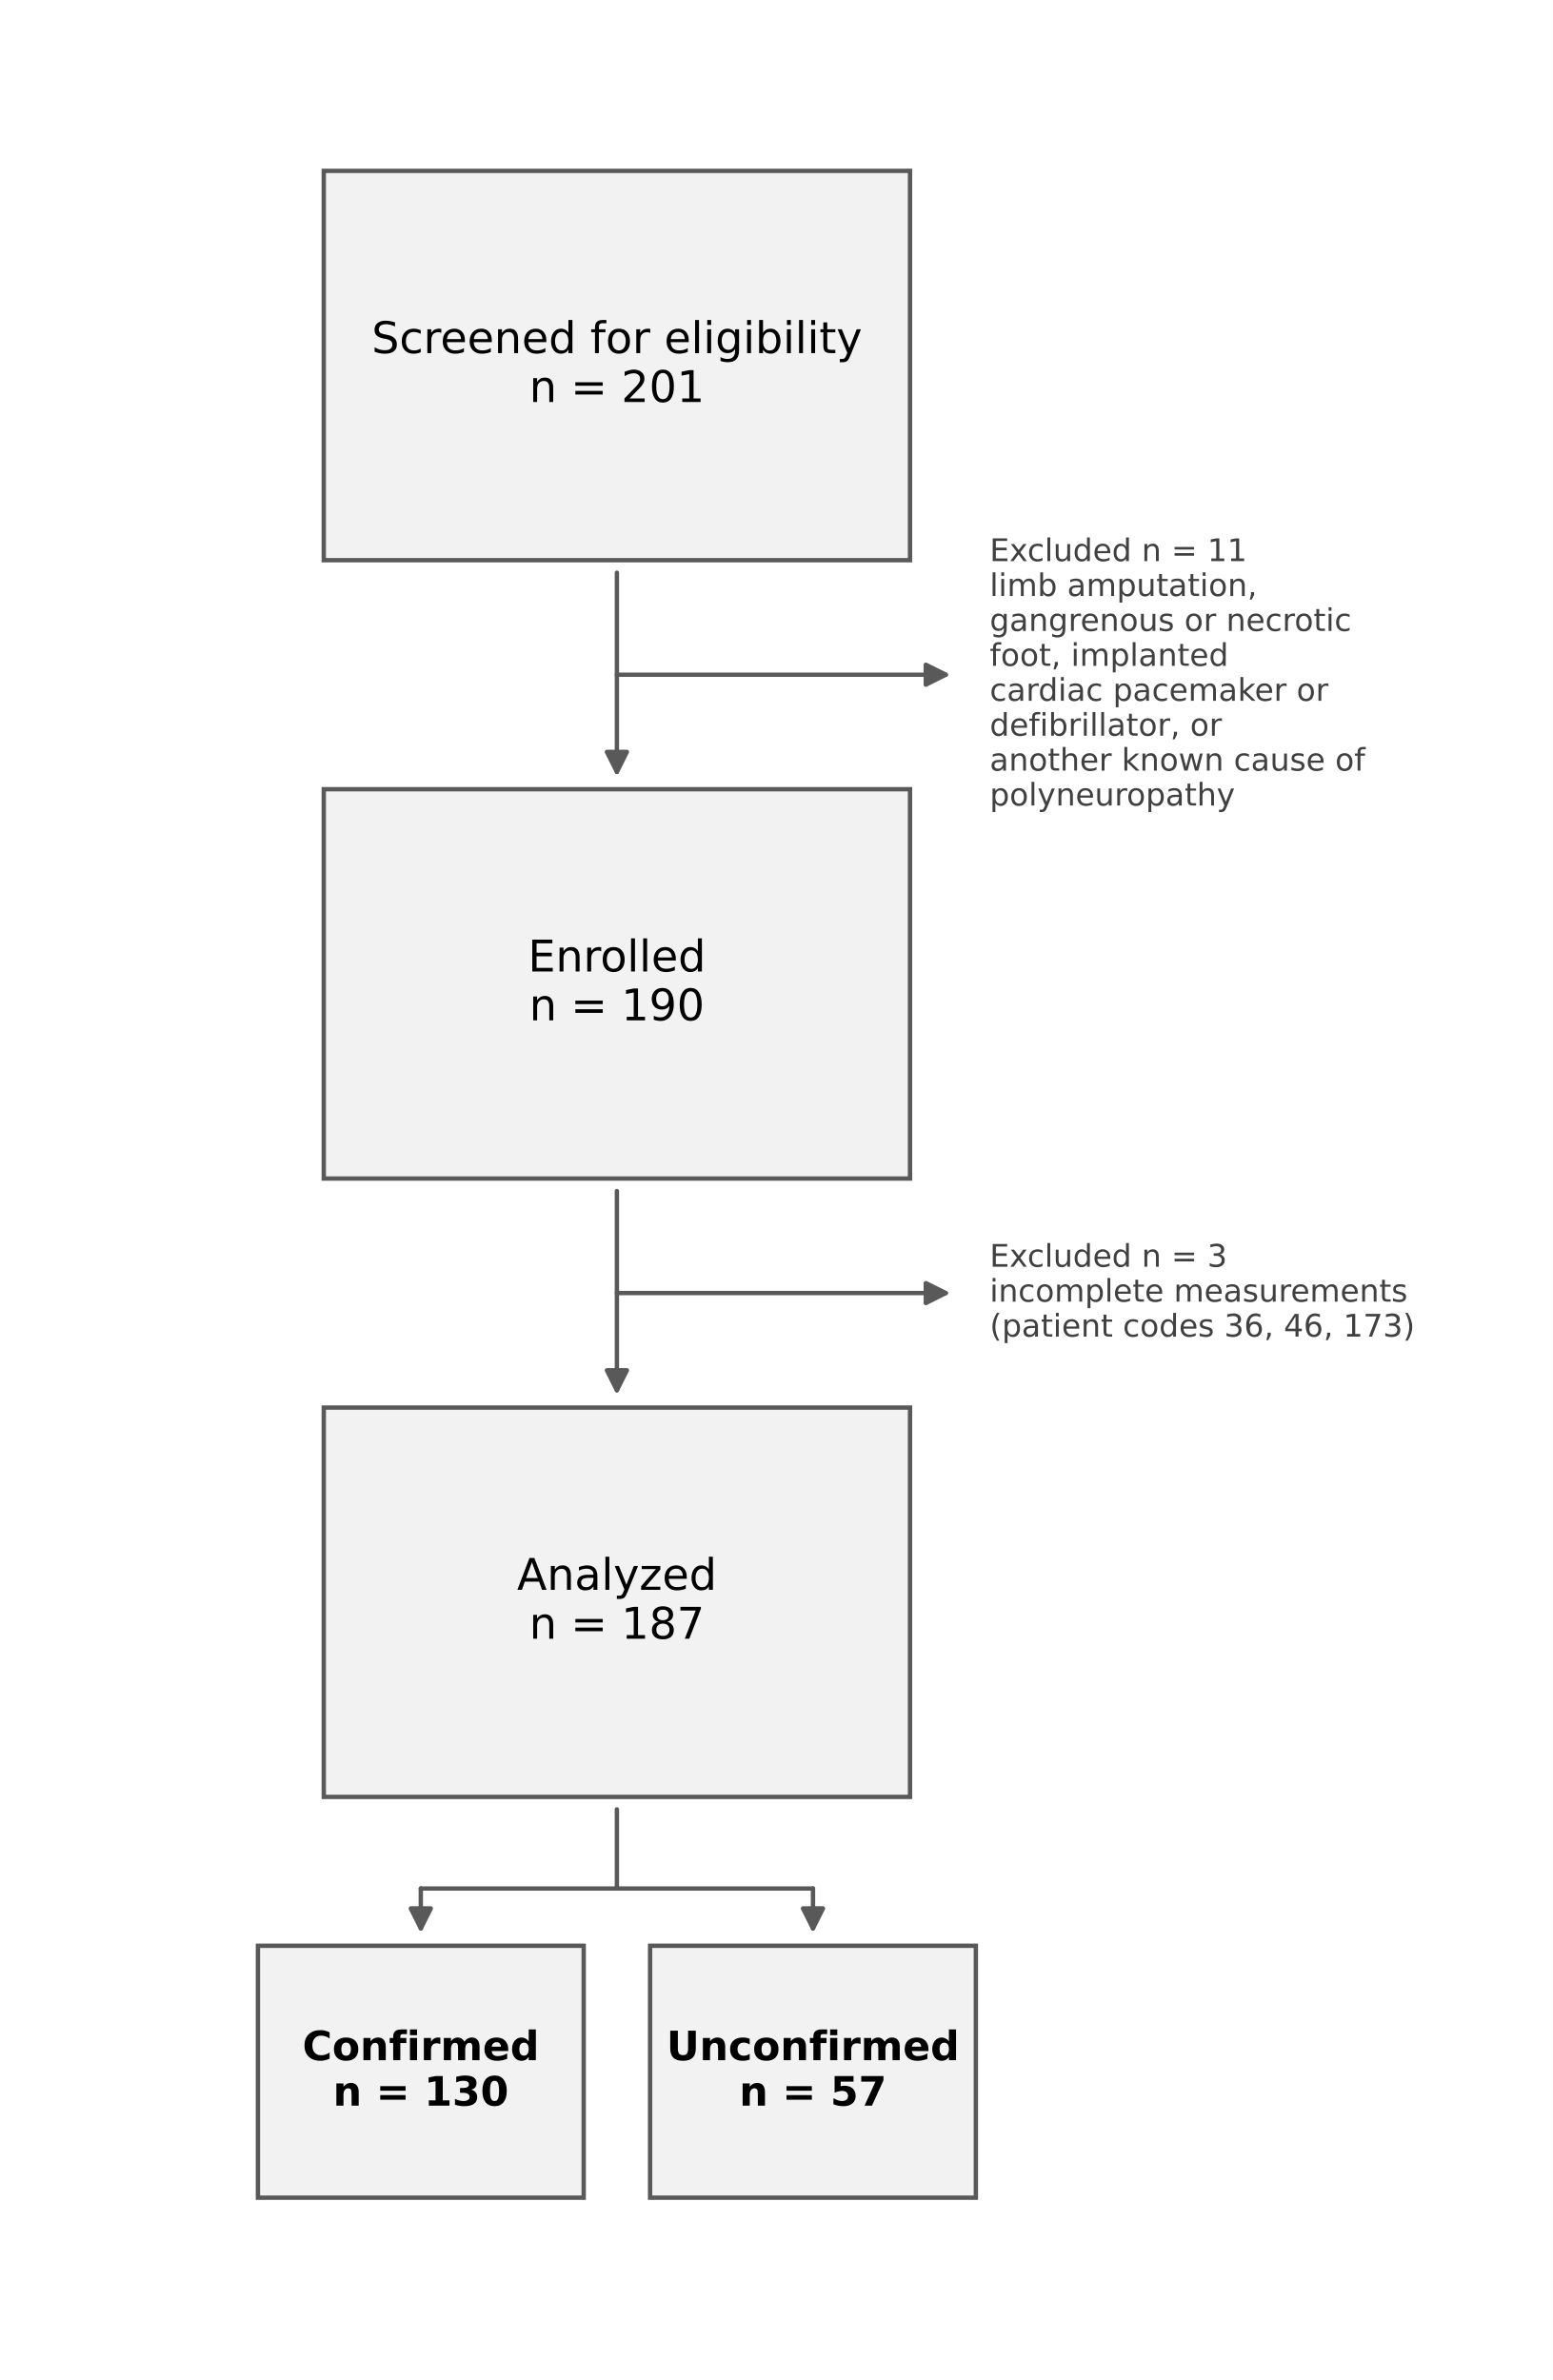
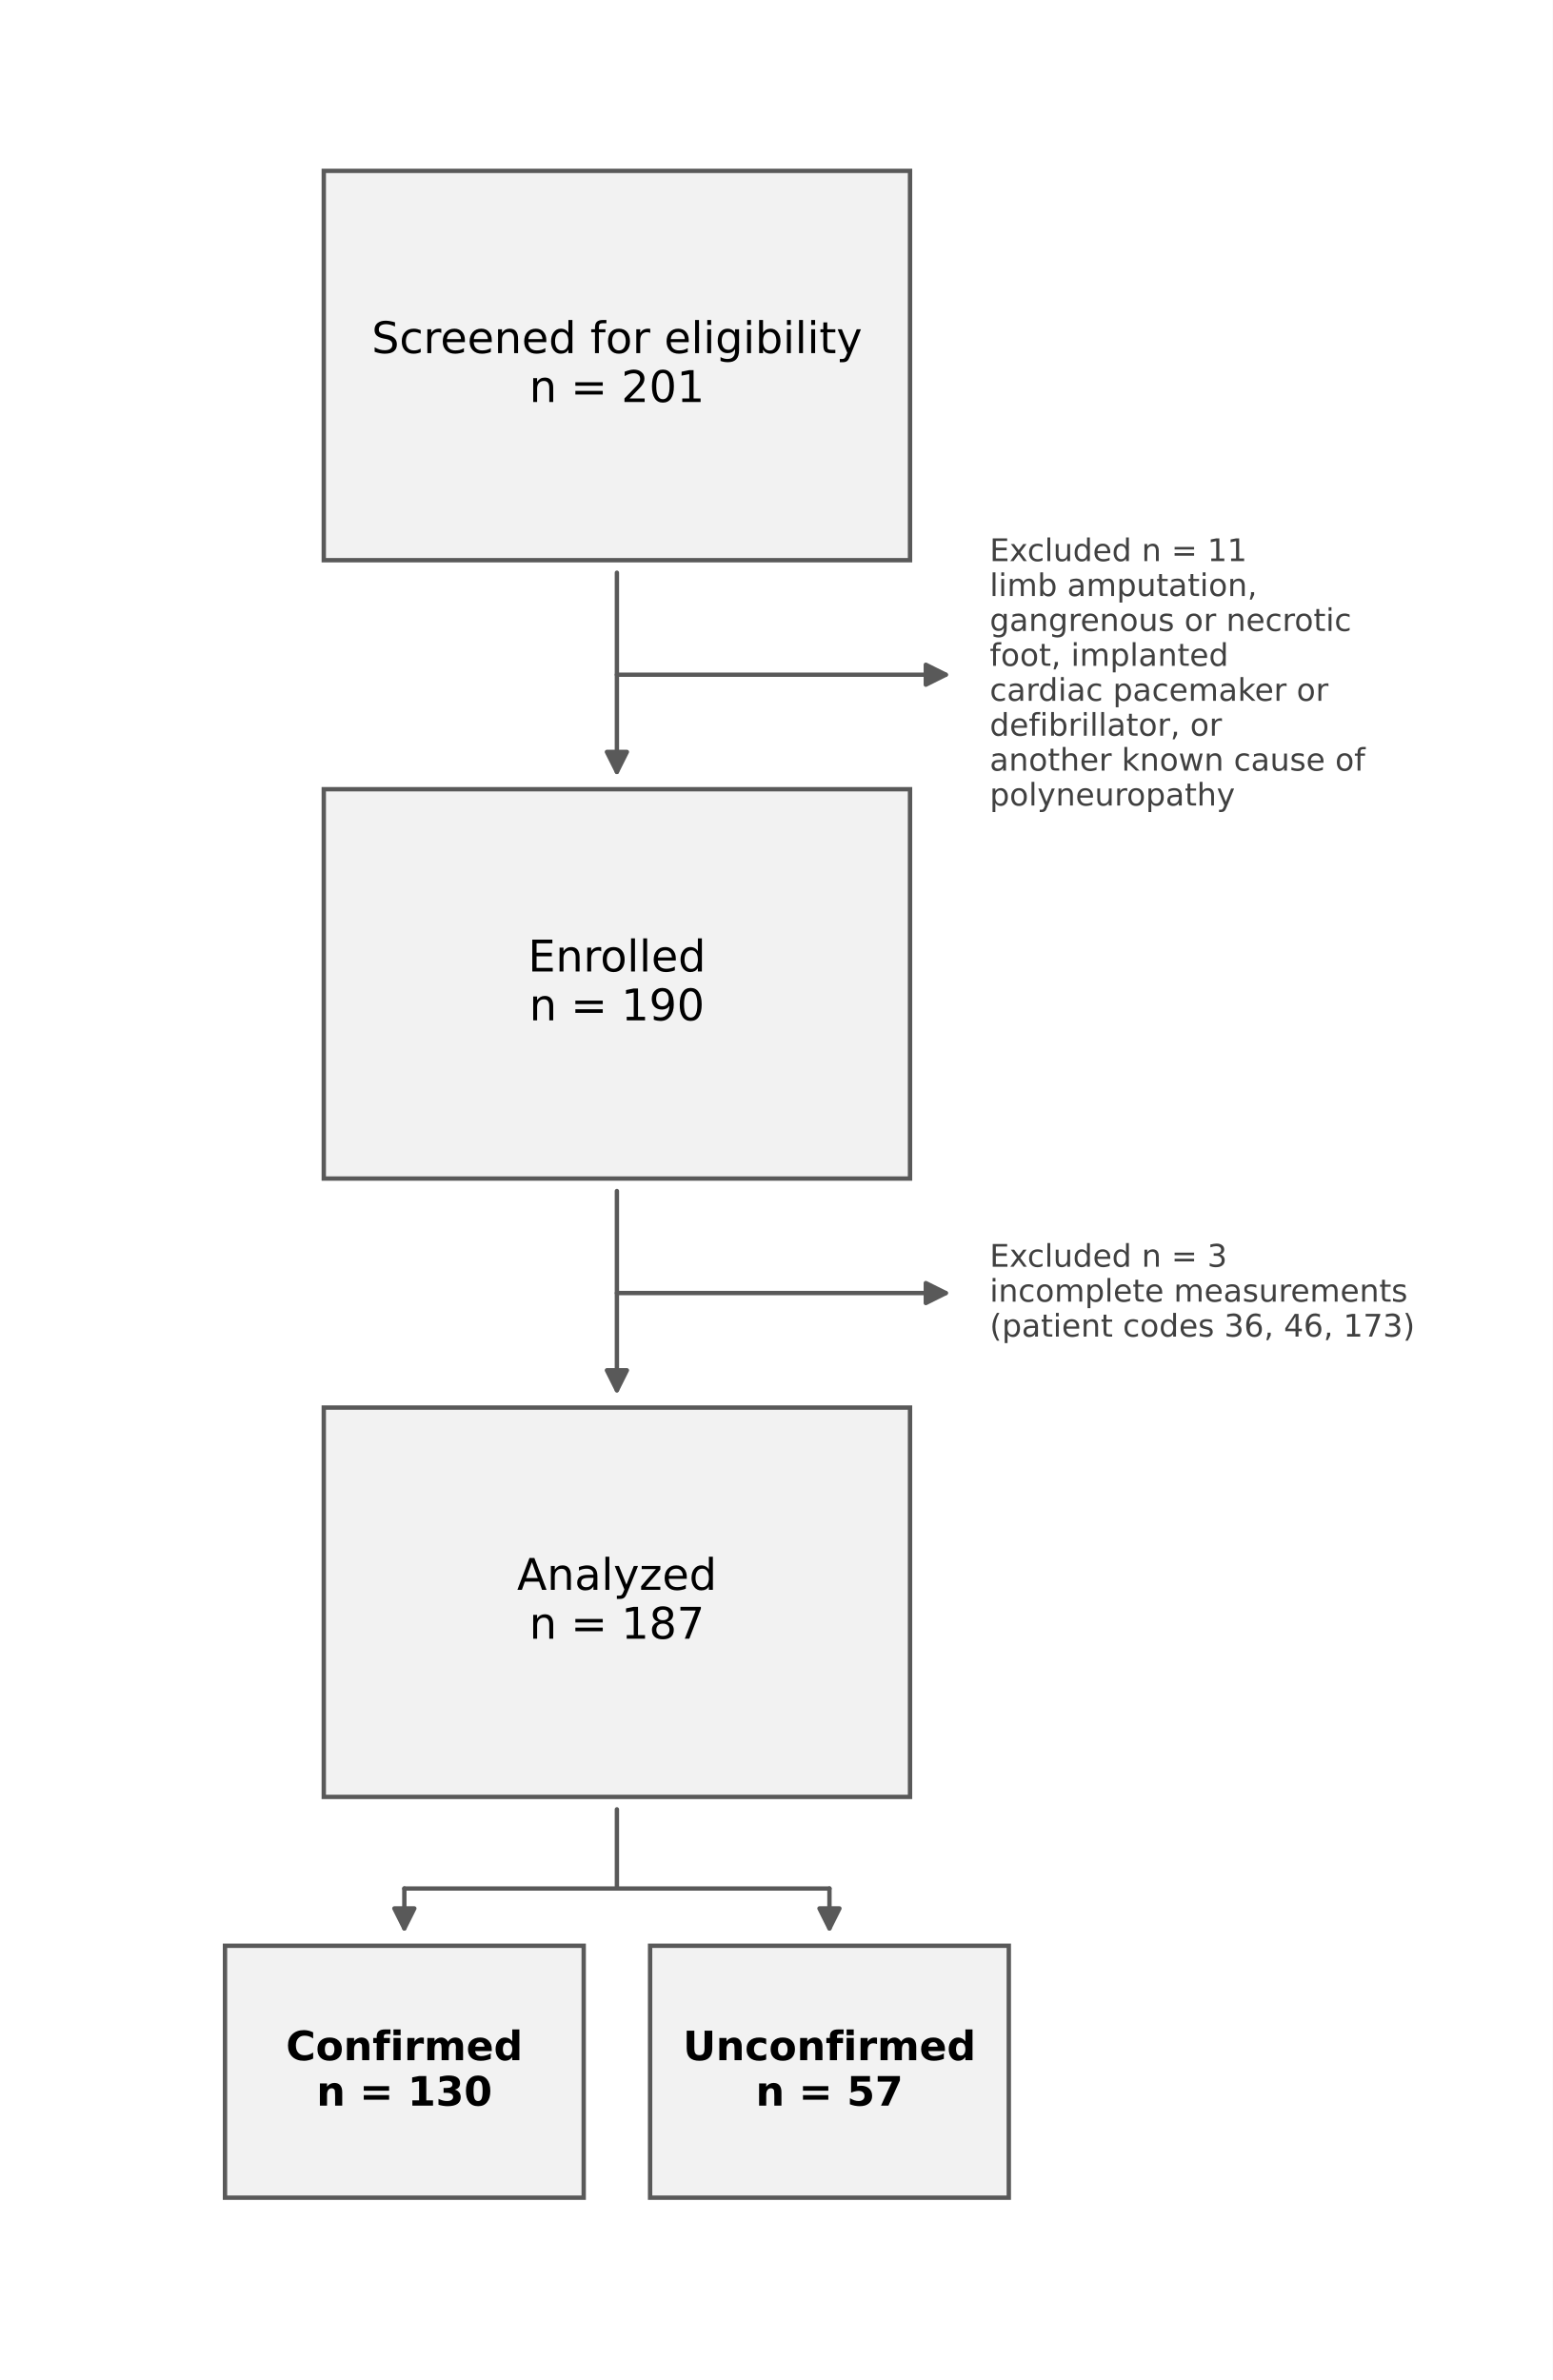
<svg xmlns="http://www.w3.org/2000/svg" width="248.917pt" height="381.6pt" viewBox="0 0 248.917 381.6" version="1.1">
  <defs>
    <style type="text/css">*{stroke-linejoin: round; stroke-linecap: butt}</style>
  </defs>
  <g id="figure_1">
    <g id="patch_1">
      <path d="M 0 381.6  L 248.917 381.6  L 248.917 0  L 0 0  z " style="fill: #ffffff" />
    </g>
    <g id="axes_1">
      <g id="patch_2">
-         <path d="M 51.903 89.82  L 145.883 89.82  L 145.883 27.396  L 51.903 27.396  z " clip-path="url(#pb16adbec07)" style="fill: #f2f2f2; stroke: #595959; stroke-width: 0.7; stroke-linejoin: miter" />
+         <path d="M 51.903 89.82  L 145.883 89.82  L 145.883 27.396  L 51.903 27.396  z " clip-path="url(#p2762dad493)" style="fill: #f2f2f2; stroke: #595959; stroke-width: 0.7; stroke-linejoin: miter" />
      </g>
      <g id="patch_3">
-         <path d="M 51.903 188.964  L 145.883 188.964  L 145.883 126.54  L 51.903 126.54  z " clip-path="url(#pb16adbec07)" style="fill: #f2f2f2; stroke: #595959; stroke-width: 0.7; stroke-linejoin: miter" />
+         <path d="M 51.903 188.964  L 145.883 188.964  L 145.883 126.54  L 51.903 126.54  z " clip-path="url(#p2762dad493)" style="fill: #f2f2f2; stroke: #595959; stroke-width: 0.7; stroke-linejoin: miter" />
      </g>
      <g id="patch_4">
-         <path d="M 51.903 288.108  L 145.883 288.108  L 145.883 225.684  L 51.903 225.684  z " clip-path="url(#pb16adbec07)" style="fill: #f2f2f2; stroke: #595959; stroke-width: 0.7; stroke-linejoin: miter" />
+         <path d="M 51.903 288.108  L 145.883 288.108  L 145.883 225.684  L 51.903 225.684  z " clip-path="url(#p2762dad493)" style="fill: #f2f2f2; stroke: #595959; stroke-width: 0.7; stroke-linejoin: miter" />
      </g>
      <g id="patch_5">
-         <path d="M 98.893 91.824  Q 98.893 108.184 98.893 123.761  " clip-path="url(#pb16adbec07)" style="fill: none; stroke: #595959; stroke-width: 0.7; stroke-linecap: round" />
-         <path d="M 100.493 120.561  L 98.893 123.761  L 97.293 120.561  z " clip-path="url(#pb16adbec07)" style="fill: #595959; stroke: #595959; stroke-width: 0.7; stroke-linecap: round" />
+         <path d="M 98.893 91.824  Q 98.893 108.184 98.893 123.761  " clip-path="url(#p2762dad493)" style="fill: none; stroke: #595959; stroke-width: 0.7; stroke-linecap: round" />
+         <path d="M 100.493 120.561  L 98.893 123.761  L 97.293 120.561  z " clip-path="url(#p2762dad493)" style="fill: #595959; stroke: #595959; stroke-width: 0.7; stroke-linecap: round" />
      </g>
      <g id="patch_6">
-         <path d="M 98.893 190.968  Q 98.893 207.328 98.893 222.905  " clip-path="url(#pb16adbec07)" style="fill: none; stroke: #595959; stroke-width: 0.7; stroke-linecap: round" />
-         <path d="M 100.493 219.705  L 98.893 222.905  L 97.293 219.705  z " clip-path="url(#pb16adbec07)" style="fill: #595959; stroke: #595959; stroke-width: 0.7; stroke-linecap: round" />
+         <path d="M 98.893 190.968  Q 98.893 207.328 98.893 222.905  " clip-path="url(#p2762dad493)" style="fill: none; stroke: #595959; stroke-width: 0.7; stroke-linecap: round" />
+         <path d="M 100.493 219.705  L 98.893 222.905  L 97.293 219.705  z " clip-path="url(#p2762dad493)" style="fill: #595959; stroke: #595959; stroke-width: 0.7; stroke-linecap: round" />
      </g>
      <g id="patch_7">
-         <path d="M 98.893 108.18  Q 125.645 108.18 151.613 108.18  " clip-path="url(#pb16adbec07)" style="fill: none; stroke: #595959; stroke-width: 0.7; stroke-linecap: round" />
-         <path d="M 148.413 106.58  L 151.613 108.18  L 148.413 109.78  z " clip-path="url(#pb16adbec07)" style="fill: #595959; stroke: #595959; stroke-width: 0.7; stroke-linecap: round" />
+         <path d="M 98.893 108.18  Q 125.645 108.18 151.613 108.18  " clip-path="url(#p2762dad493)" style="fill: none; stroke: #595959; stroke-width: 0.7; stroke-linecap: round" />
+         <path d="M 148.413 106.58  L 151.613 108.18  L 148.413 109.78  z " clip-path="url(#p2762dad493)" style="fill: #595959; stroke: #595959; stroke-width: 0.7; stroke-linecap: round" />
      </g>
      <g id="patch_8">
-         <path d="M 98.893 207.324  Q 125.645 207.324 151.613 207.324  " clip-path="url(#pb16adbec07)" style="fill: none; stroke: #595959; stroke-width: 0.7; stroke-linecap: round" />
-         <path d="M 148.413 205.724  L 151.613 207.324  L 148.413 208.924  z " clip-path="url(#pb16adbec07)" style="fill: #595959; stroke: #595959; stroke-width: 0.7; stroke-linecap: round" />
+         <path d="M 98.893 207.324  Q 125.645 207.324 151.613 207.324  " clip-path="url(#p2762dad493)" style="fill: none; stroke: #595959; stroke-width: 0.7; stroke-linecap: round" />
+         <path d="M 148.413 205.724  L 151.613 207.324  L 148.413 208.924  z " clip-path="url(#p2762dad493)" style="fill: #595959; stroke: #595959; stroke-width: 0.7; stroke-linecap: round" />
      </g>
      <g id="patch_9">
-         <path d="M 98.893 290.105  Q 98.893 296.451 98.893 302.796  " clip-path="url(#pb16adbec07)" style="fill: none; stroke: #595959; stroke-width: 0.7; stroke-linecap: round" />
+         <path d="M 98.893 290.105  Q 98.893 296.451 98.893 302.796  " clip-path="url(#p2762dad493)" style="fill: none; stroke: #595959; stroke-width: 0.7; stroke-linecap: round" />
      </g>
      <g id="patch_10">
-         <path d="M 67.46 302.796  Q 98.893 302.796 130.327 302.796  " clip-path="url(#pb16adbec07)" style="fill: none; stroke: #595959; stroke-width: 0.7; stroke-linecap: round" />
+         <path d="M 64.82 302.796  Q 98.893 302.796 132.967 302.796  " clip-path="url(#p2762dad493)" style="fill: none; stroke: #595959; stroke-width: 0.7; stroke-linecap: round" />
      </g>
      <g id="patch_11">
-         <path d="M 67.46 302.796  Q 67.46 306.384 67.46 309.19  " clip-path="url(#pb16adbec07)" style="fill: none; stroke: #595959; stroke-width: 0.7; stroke-linecap: round" />
-         <path d="M 69.06 305.99  L 67.46 309.19  L 65.86 305.99  z " clip-path="url(#pb16adbec07)" style="fill: #595959; stroke: #595959; stroke-width: 0.7; stroke-linecap: round" />
+         <path d="M 64.82 302.796  Q 64.82 306.384 64.82 309.19  " clip-path="url(#p2762dad493)" style="fill: none; stroke: #595959; stroke-width: 0.7; stroke-linecap: round" />
+         <path d="M 66.42 305.99  L 64.82 309.19  L 63.22 305.99  z " clip-path="url(#p2762dad493)" style="fill: #595959; stroke: #595959; stroke-width: 0.7; stroke-linecap: round" />
      </g>
      <g id="patch_12">
-         <path d="M 41.348 352.368  L 93.571 352.368  L 93.571 311.976  L 41.348 311.976  z " clip-path="url(#pb16adbec07)" style="fill: #f2f2f2; stroke: #595959; stroke-width: 0.7; stroke-linejoin: miter" />
+         <path d="M 36.068 352.368  L 93.571 352.368  L 93.571 311.976  L 36.068 311.976  z " clip-path="url(#p2762dad493)" style="fill: #f2f2f2; stroke: #595959; stroke-width: 0.7; stroke-linejoin: miter" />
      </g>
      <g id="patch_13">
-         <path d="M 130.327 302.796  Q 130.327 306.384 130.327 309.19  " clip-path="url(#pb16adbec07)" style="fill: none; stroke: #595959; stroke-width: 0.7; stroke-linecap: round" />
-         <path d="M 131.927 305.99  L 130.327 309.19  L 128.727 305.99  z " clip-path="url(#pb16adbec07)" style="fill: #595959; stroke: #595959; stroke-width: 0.7; stroke-linecap: round" />
+         <path d="M 132.967 302.796  Q 132.967 306.384 132.967 309.19  " clip-path="url(#p2762dad493)" style="fill: none; stroke: #595959; stroke-width: 0.7; stroke-linecap: round" />
+         <path d="M 134.567 305.99  L 132.967 309.19  L 131.367 305.99  z " clip-path="url(#p2762dad493)" style="fill: #595959; stroke: #595959; stroke-width: 0.7; stroke-linecap: round" />
      </g>
      <g id="patch_14">
-         <path d="M 104.215 352.368  L 156.438 352.368  L 156.438 311.976  L 104.215 311.976  z " clip-path="url(#pb16adbec07)" style="fill: #f2f2f2; stroke: #595959; stroke-width: 0.7; stroke-linejoin: miter" />
+         <path d="M 104.215 352.368  L 161.718 352.368  L 161.718 311.976  L 104.215 311.976  z " clip-path="url(#p2762dad493)" style="fill: #f2f2f2; stroke: #595959; stroke-width: 0.7; stroke-linejoin: miter" />
      </g>
      <g id="text_1">
        <text style="font-size: 7px; font-family: 'DejaVu Sans', 'Arial', 'Helvetica', sans-serif" transform="translate(59.57328 56.62033)">Screened for eligibility</text>
        <text style="font-size: 7px; font-family: 'DejaVu Sans', 'Arial', 'Helvetica', sans-serif" transform="translate(84.83671 64.4588)">n = 201</text>
      </g>
      <g id="text_2">
        <text style="font-size: 7px; font-family: 'DejaVu Sans', 'Arial', 'Helvetica', sans-serif" transform="translate(84.64148 155.7643)">Enrolled</text>
        <text style="font-size: 7px; font-family: 'DejaVu Sans', 'Arial', 'Helvetica', sans-serif" transform="translate(84.83671 163.6028)">n = 190</text>
      </g>
      <g id="text_3">
        <text style="font-size: 7px; font-family: 'DejaVu Sans', 'Arial', 'Helvetica', sans-serif" transform="translate(82.87945 254.9083)">Analyzed</text>
        <text style="font-size: 7px; font-family: 'DejaVu Sans', 'Arial', 'Helvetica', sans-serif" transform="translate(84.83671 262.7468)">n = 187</text>
      </g>
      <g id="text_4">
        <text style="font-size: 5px; font-family: 'DejaVu Sans', 'Arial', 'Helvetica', sans-serif; fill: #404040" transform="translate(158.6557 89.96352)">Excluded n = 11</text>
        <text style="font-size: 5px; font-family: 'DejaVu Sans', 'Arial', 'Helvetica', sans-serif; fill: #404040" transform="translate(158.6557 95.56242)">limb amputation,</text>
        <text style="font-size: 5px; font-family: 'DejaVu Sans', 'Arial', 'Helvetica', sans-serif; fill: #404040" transform="translate(158.6557 101.1613)">gangrenous or necrotic</text>
        <text style="font-size: 5px; font-family: 'DejaVu Sans', 'Arial', 'Helvetica', sans-serif; fill: #404040" transform="translate(158.6557 106.7602)">foot, implanted</text>
        <text style="font-size: 5px; font-family: 'DejaVu Sans', 'Arial', 'Helvetica', sans-serif; fill: #404040" transform="translate(158.6557 112.3591)">cardiac pacemaker or</text>
        <text style="font-size: 5px; font-family: 'DejaVu Sans', 'Arial', 'Helvetica', sans-serif; fill: #404040" transform="translate(158.6557 117.958)">defibrillator, or</text>
        <text style="font-size: 5px; font-family: 'DejaVu Sans', 'Arial', 'Helvetica', sans-serif; fill: #404040" transform="translate(158.6557 123.557)">another known cause of</text>
        <text style="font-size: 5px; font-family: 'DejaVu Sans', 'Arial', 'Helvetica', sans-serif; fill: #404040" transform="translate(158.6557 129.1559)">polyneuropathy</text>
      </g>
      <g id="text_5">
        <text style="font-size: 5px; font-family: 'DejaVu Sans', 'Arial', 'Helvetica', sans-serif; fill: #404040" transform="translate(158.6557 203.1048)">Excluded n = 3</text>
        <text style="font-size: 5px; font-family: 'DejaVu Sans', 'Arial', 'Helvetica', sans-serif; fill: #404040" transform="translate(158.6557 208.7037)">incomplete measurements</text>
        <text style="font-size: 5px; font-family: 'DejaVu Sans', 'Arial', 'Helvetica', sans-serif; fill: #404040" transform="translate(158.6557 214.3026)">(patient codes 36, 46, 173)</text>
      </g>
      <g id="text_6">
-         <text style="font-weight: 700; font-size: 6.5px; font-family: 'DejaVu Sans', 'Arial', 'Helvetica', sans-serif" transform="translate(48.48007 330.3263)">Confirmed</text>
-         <text style="font-weight: 700; font-size: 6.5px; font-family: 'DejaVu Sans', 'Arial', 'Helvetica', sans-serif" transform="translate(53.37589 337.6049)">n = 130</text>
+         <text style="font-weight: 700; font-size: 6.5px; font-family: 'DejaVu Sans', 'Arial', 'Helvetica', sans-serif" transform="translate(45.84007 330.3263)">Confirmed</text>
+         <text style="font-weight: 700; font-size: 6.5px; font-family: 'DejaVu Sans', 'Arial', 'Helvetica', sans-serif" transform="translate(50.73589 337.6049)">n = 130</text>
      </g>
      <g id="text_7">
-         <text style="font-weight: 700; font-size: 6.5px; font-family: 'DejaVu Sans', 'Arial', 'Helvetica', sans-serif" transform="translate(106.8529 330.3263)">Unconfirmed</text>
-         <text style="font-weight: 700; font-size: 6.5px; font-family: 'DejaVu Sans', 'Arial', 'Helvetica', sans-serif" transform="translate(118.5041 337.6049)">n = 57</text>
+         <text style="font-weight: 700; font-size: 6.5px; font-family: 'DejaVu Sans', 'Arial', 'Helvetica', sans-serif" transform="translate(109.4929 330.3263)">Unconfirmed</text>
+         <text style="font-weight: 700; font-size: 6.5px; font-family: 'DejaVu Sans', 'Arial', 'Helvetica', sans-serif" transform="translate(121.1441 337.6049)">n = 57</text>
      </g>
    </g>
  </g>
  <defs>
-     <clipPath id="pb16adbec07">
+     <clipPath id="p2762dad493">
      <rect x="7.2" y="7.2" width="234.517" height="367.2" />
    </clipPath>
  </defs>
</svg>
